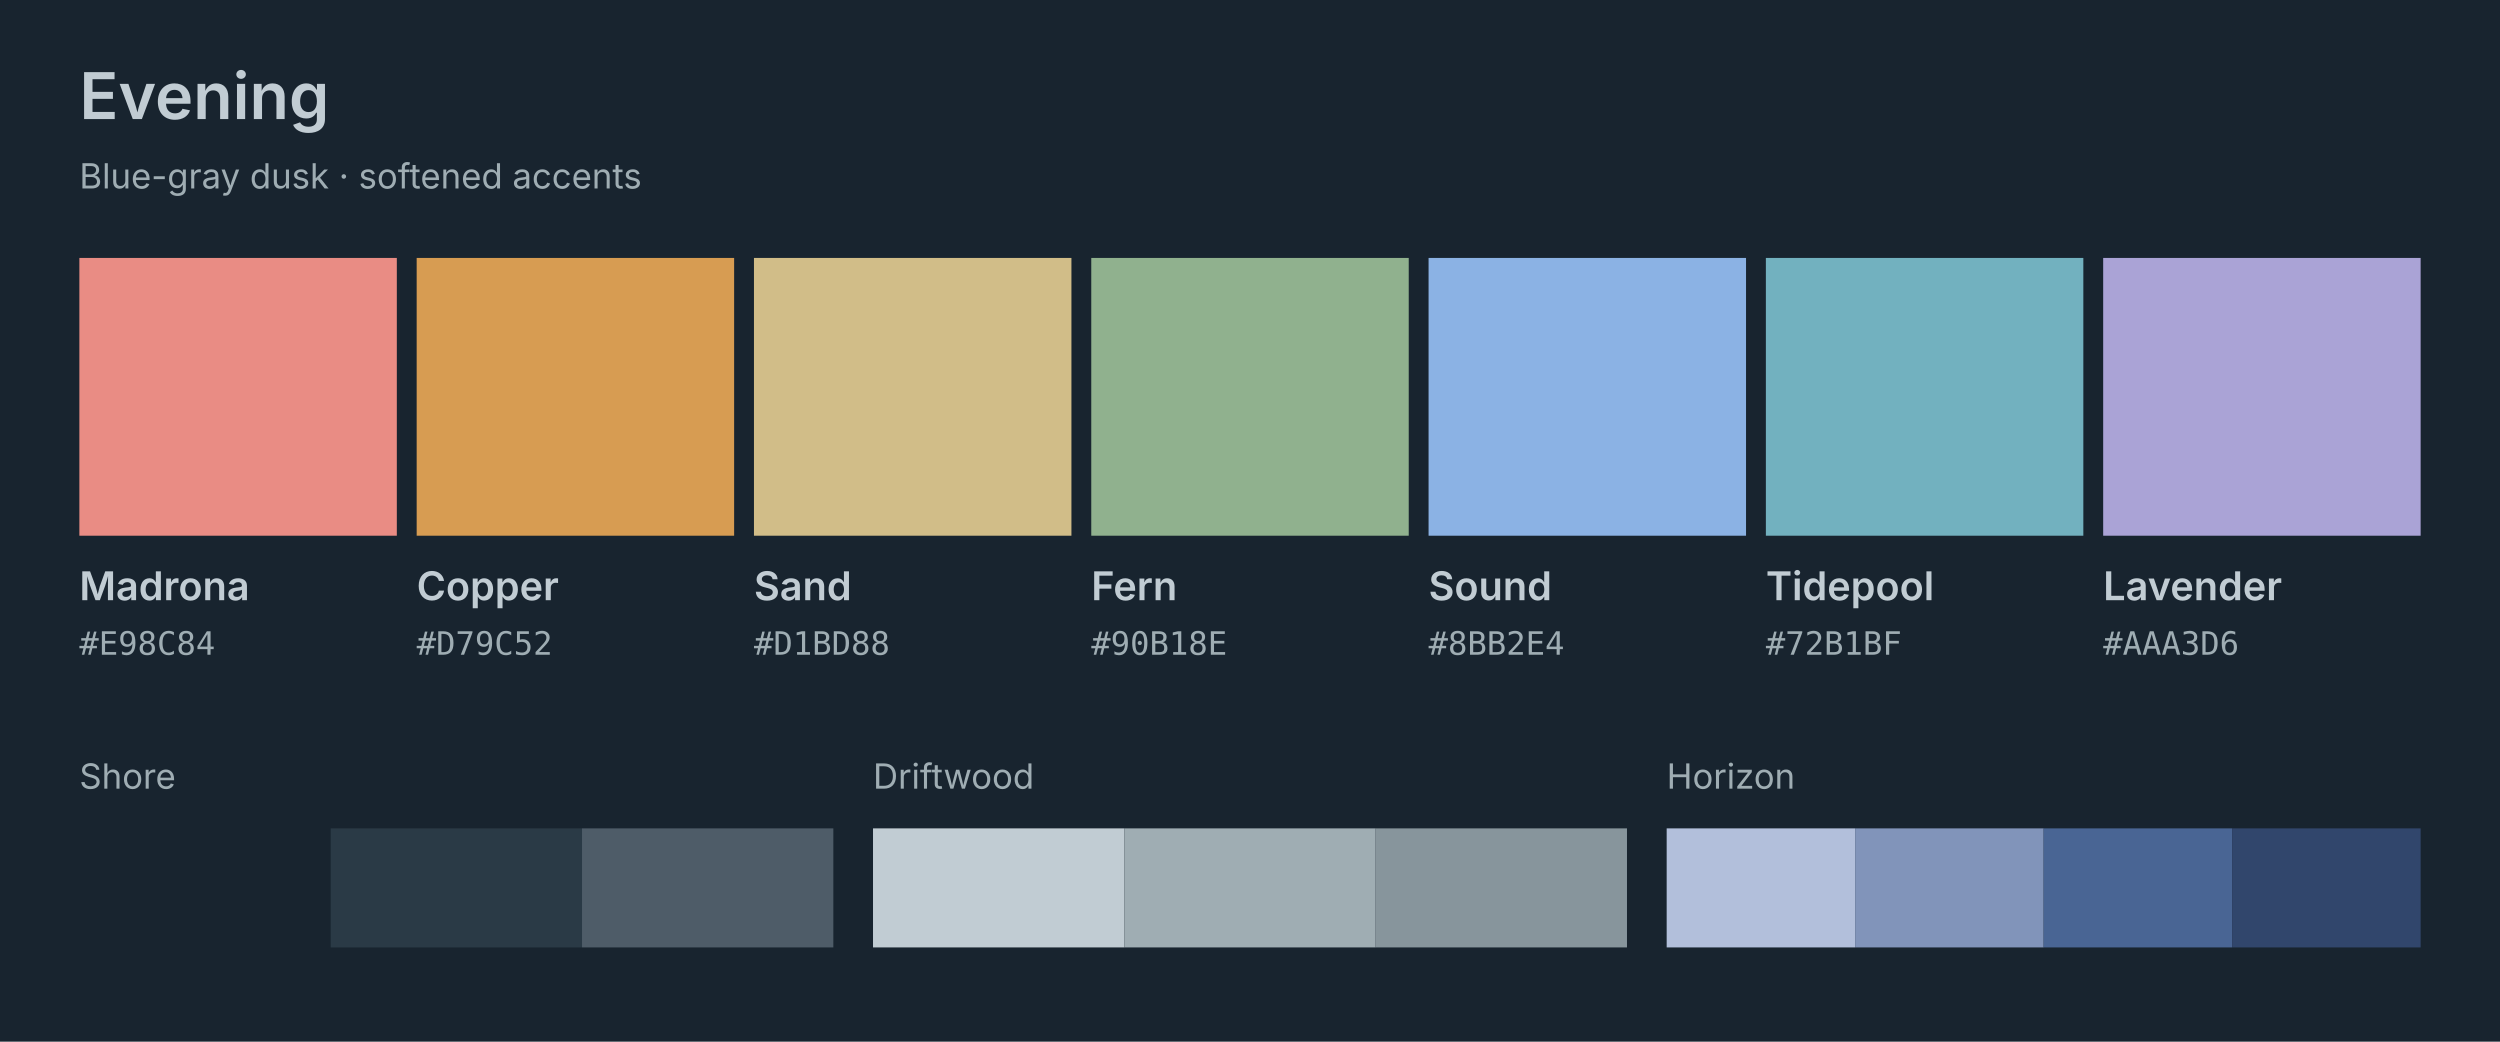
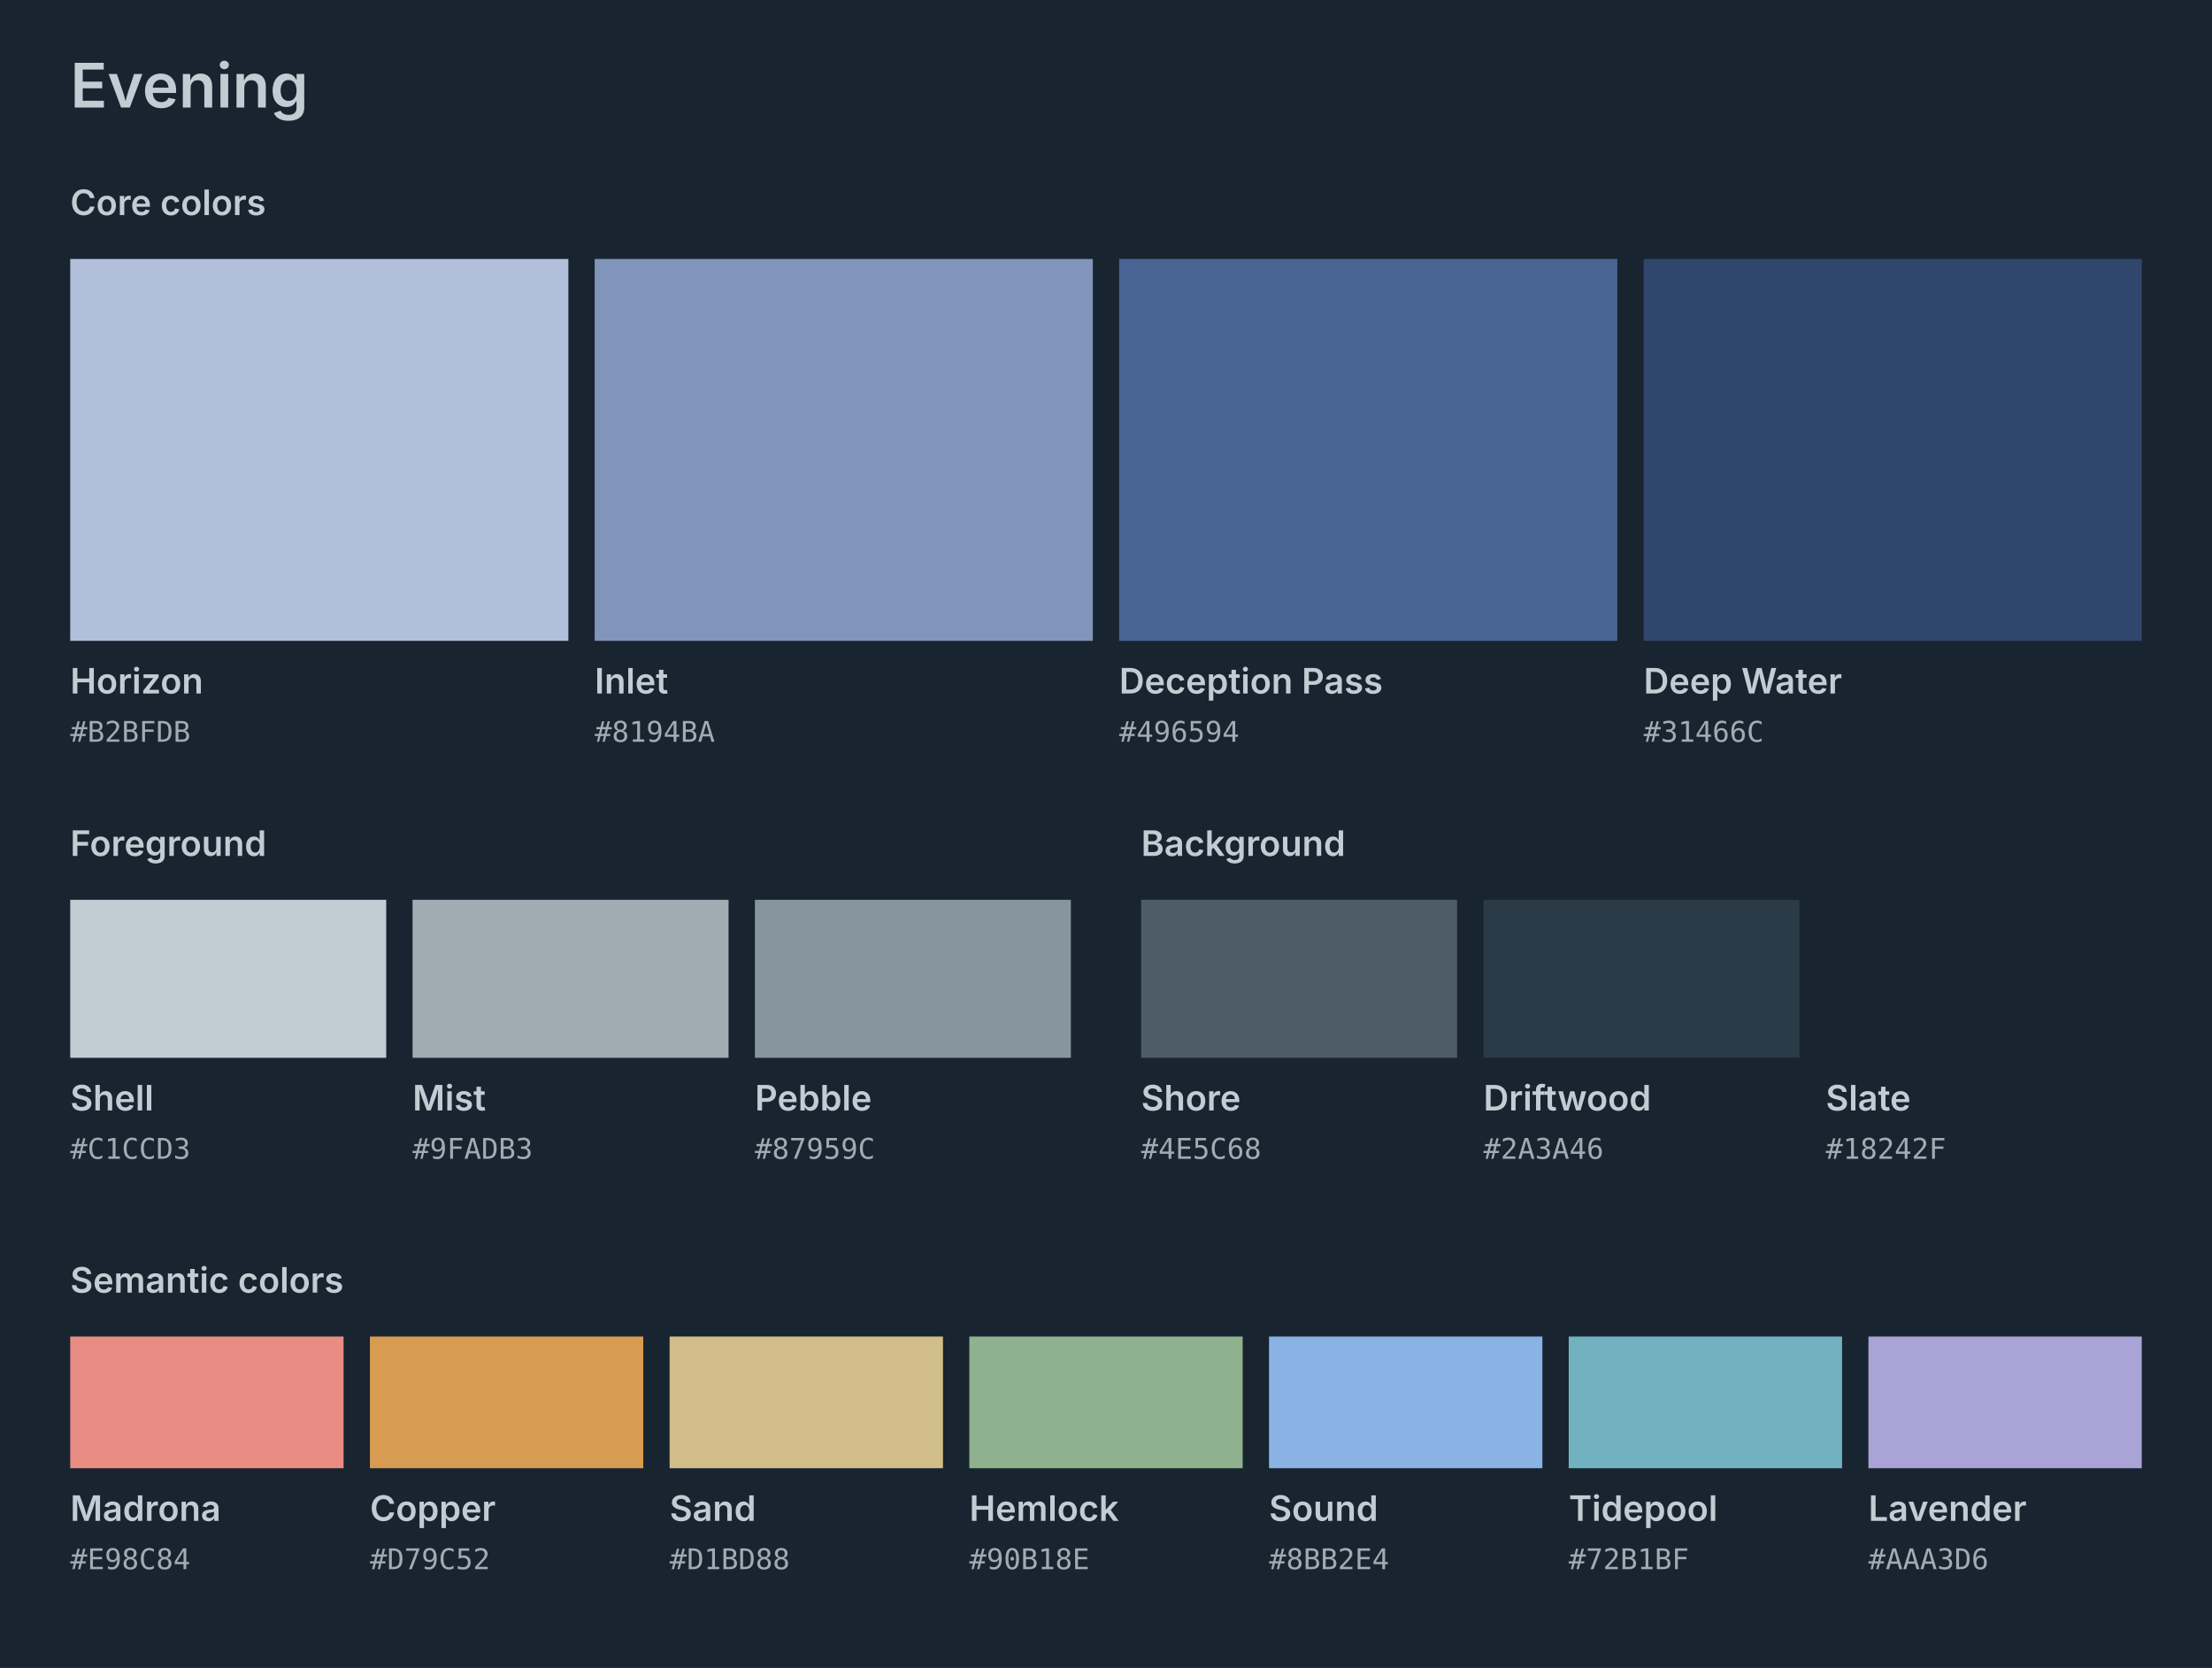
- <svg xmlns="http://www.w3.org/2000/svg" width="1008" height="420" viewBox="0 0 1008 420" role="img" aria-labelledby="title desc">
-   <rect width="1008" height="420" fill="#18242F" />
+ <svg xmlns="http://www.w3.org/2000/svg" width="1008" height="760" viewBox="0 0 1008 760" role="img" aria-labelledby="title desc">
+   <rect width="1008" height="760" fill="#18242F" />
  <g font-family="ui-sans-serif, system-ui, -apple-system, Segoe UI, sans-serif" fill="#C1CCD3">
-     <text x="32" y="48" font-size="26" font-weight="600">Evening</text>
-     <text x="32" y="76" font-size="14" fill="#9FADB3">Blue-gray dusk · softened accents</text>
-     <rect x="32" y="104" width="128" height="112" fill="#E98C84" />
-     <text x="32" y="242" font-size="16" font-weight="600">Madrona</text>
-     <text x="32" y="264" font-family="ui-monospace, monospace" font-size="13" fill="#9FADB3">#E98C84</text>
-     <rect x="168" y="104" width="128" height="112" fill="#D79C52" />
-     <text x="168" y="242" font-size="16" font-weight="600">Copper</text>
-     <text x="168" y="264" font-family="ui-monospace, monospace" font-size="13" fill="#9FADB3">#D79C52</text>
-     <rect x="304" y="104" width="128" height="112" fill="#D1BD88" />
-     <text x="304" y="242" font-size="16" font-weight="600">Sand</text>
-     <text x="304" y="264" font-family="ui-monospace, monospace" font-size="13" fill="#9FADB3">#D1BD88</text>
-     <rect x="440" y="104" width="128" height="112" fill="#90B18E" />
-     <text x="440" y="242" font-size="16" font-weight="600">Fern</text>
-     <text x="440" y="264" font-family="ui-monospace, monospace" font-size="13" fill="#9FADB3">#90B18E</text>
-     <rect x="576" y="104" width="128" height="112" fill="#8BB2E4" />
-     <text x="576" y="242" font-size="16" font-weight="600">Sound</text>
-     <text x="576" y="264" font-family="ui-monospace, monospace" font-size="13" fill="#9FADB3">#8BB2E4</text>
-     <rect x="712" y="104" width="128" height="112" fill="#72B1BF" />
-     <text x="712" y="242" font-size="16" font-weight="600">Tidepool</text>
-     <text x="712" y="264" font-family="ui-monospace, monospace" font-size="13" fill="#9FADB3">#72B1BF</text>
-     <rect x="848" y="104" width="128" height="112" fill="#AAA3D6" />
-     <text x="848" y="242" font-size="16" font-weight="600">Lavender</text>
-     <text x="848" y="264" font-family="ui-monospace, monospace" font-size="13" fill="#9FADB3">#AAA3D6</text>
-     <text x="32" y="318" font-size="14" fill="#9FADB3">Shore</text>
-     <rect x="32" y="334" width="101.333" height="48" fill="#18242F" />
-     <rect x="133.333" y="334" width="101.333" height="48" fill="#2A3A46" />
-     <rect x="234.667" y="334" width="101.333" height="48" fill="#4E5C68" />
-     <text x="352" y="318" font-size="14" fill="#9FADB3">Driftwood</text>
-     <rect x="352" y="334" width="101.333" height="48" fill="#C1CCD3" />
-     <rect x="453.333" y="334" width="101.333" height="48" fill="#9FADB3" />
-     <rect x="554.667" y="334" width="101.333" height="48" fill="#87959C" />
-     <text x="672" y="318" font-size="14" fill="#9FADB3">Horizon</text>
-     <rect x="672" y="334" width="76" height="48" fill="#B2BFDB" />
-     <rect x="748" y="334" width="76" height="48" fill="#8194BA" />
-     <rect x="824" y="334" width="76" height="48" fill="#496594" />
-     <rect x="900" y="334" width="76" height="48" fill="#31466C" />
+     <text x="32" y="49" font-size="28" font-weight="600" fill="#C1CCD3">Evening</text>
+     <text x="32" y="98" font-size="16" font-weight="600" fill="#C1CCD3">Core colors</text>
+     <rect x="32" y="118" width="227" height="174" fill="#B2BFDB" />
+     <text x="32" y="316" font-size="16" font-weight="600" fill="#C1CCD3">Horizon</text>
+     <text x="32" y="338" font-size="13" font-weight="400" fill="#9FADB3" font-family="ui-monospace, monospace">#B2BFDB</text>
+     <rect x="271" y="118" width="227" height="174" fill="#8194BA" />
+     <text x="271" y="316" font-size="16" font-weight="600" fill="#C1CCD3">Inlet</text>
+     <text x="271" y="338" font-size="13" font-weight="400" fill="#9FADB3" font-family="ui-monospace, monospace">#8194BA</text>
+     <rect x="510" y="118" width="227" height="174" fill="#496594" />
+     <text x="510" y="316" font-size="16" font-weight="600" fill="#C1CCD3">Deception Pass</text>
+     <text x="510" y="338" font-size="13" font-weight="400" fill="#9FADB3" font-family="ui-monospace, monospace">#496594</text>
+     <rect x="749" y="118" width="227" height="174" fill="#31466C" />
+     <text x="749" y="316" font-size="16" font-weight="600" fill="#C1CCD3">Deep Water</text>
+     <text x="749" y="338" font-size="13" font-weight="400" fill="#9FADB3" font-family="ui-monospace, monospace">#31466C</text>
+     <text x="32" y="390" font-size="16" font-weight="600" fill="#C1CCD3">Foreground</text>
+     <rect x="32" y="410" width="144" height="72" fill="#C1CCD3" />
+     <text x="32" y="506" font-size="16" font-weight="600" fill="#C1CCD3">Shell</text>
+     <text x="32" y="528" font-size="13" font-weight="400" fill="#9FADB3" font-family="ui-monospace, monospace">#C1CCD3</text>
+     <rect x="188" y="410" width="144" height="72" fill="#9FADB3" />
+     <text x="188" y="506" font-size="16" font-weight="600" fill="#C1CCD3">Mist</text>
+     <text x="188" y="528" font-size="13" font-weight="400" fill="#9FADB3" font-family="ui-monospace, monospace">#9FADB3</text>
+     <rect x="344" y="410" width="144" height="72" fill="#87959C" />
+     <text x="344" y="506" font-size="16" font-weight="600" fill="#C1CCD3">Pebble</text>
+     <text x="344" y="528" font-size="13" font-weight="400" fill="#9FADB3" font-family="ui-monospace, monospace">#87959C</text>
+     <text x="520" y="390" font-size="16" font-weight="600" fill="#C1CCD3">Background</text>
+     <rect x="520" y="410" width="144" height="72" fill="#4E5C68" />
+     <text x="520" y="506" font-size="16" font-weight="600" fill="#C1CCD3">Shore</text>
+     <text x="520" y="528" font-size="13" font-weight="400" fill="#9FADB3" font-family="ui-monospace, monospace">#4E5C68</text>
+     <rect x="676" y="410" width="144" height="72" fill="#2A3A46" />
+     <text x="676" y="506" font-size="16" font-weight="600" fill="#C1CCD3">Driftwood</text>
+     <text x="676" y="528" font-size="13" font-weight="400" fill="#9FADB3" font-family="ui-monospace, monospace">#2A3A46</text>
+     <rect x="832" y="410" width="144" height="72" fill="#18242F" />
+     <text x="832" y="506" font-size="16" font-weight="600" fill="#C1CCD3">Slate</text>
+     <text x="832" y="528" font-size="13" font-weight="400" fill="#9FADB3" font-family="ui-monospace, monospace">#18242F</text>
+     <text x="32" y="589" font-size="16" font-weight="600" fill="#C1CCD3">Semantic colors</text>
+     <rect x="32" y="609" width="124.571" height="60" fill="#E98C84" />
+     <text x="32" y="693" font-size="16" font-weight="600" fill="#C1CCD3">Madrona</text>
+     <text x="32" y="715" font-size="13" font-weight="400" fill="#9FADB3" font-family="ui-monospace, monospace">#E98C84</text>
+     <rect x="168.571" y="609" width="124.571" height="60" fill="#D79C52" />
+     <text x="168.571" y="693" font-size="16" font-weight="600" fill="#C1CCD3">Copper</text>
+     <text x="168.571" y="715" font-size="13" font-weight="400" fill="#9FADB3" font-family="ui-monospace, monospace">#D79C52</text>
+     <rect x="305.143" y="609" width="124.571" height="60" fill="#D1BD88" />
+     <text x="305.143" y="693" font-size="16" font-weight="600" fill="#C1CCD3">Sand</text>
+     <text x="305.143" y="715" font-size="13" font-weight="400" fill="#9FADB3" font-family="ui-monospace, monospace">#D1BD88</text>
+     <rect x="441.714" y="609" width="124.571" height="60" fill="#90B18E" />
+     <text x="441.714" y="693" font-size="16" font-weight="600" fill="#C1CCD3">Hemlock</text>
+     <text x="441.714" y="715" font-size="13" font-weight="400" fill="#9FADB3" font-family="ui-monospace, monospace">#90B18E</text>
+     <rect x="578.286" y="609" width="124.571" height="60" fill="#8BB2E4" />
+     <text x="578.286" y="693" font-size="16" font-weight="600" fill="#C1CCD3">Sound</text>
+     <text x="578.286" y="715" font-size="13" font-weight="400" fill="#9FADB3" font-family="ui-monospace, monospace">#8BB2E4</text>
+     <rect x="714.857" y="609" width="124.571" height="60" fill="#72B1BF" />
+     <text x="714.857" y="693" font-size="16" font-weight="600" fill="#C1CCD3">Tidepool</text>
+     <text x="714.857" y="715" font-size="13" font-weight="400" fill="#9FADB3" font-family="ui-monospace, monospace">#72B1BF</text>
+     <rect x="851.429" y="609" width="124.571" height="60" fill="#AAA3D6" />
+     <text x="851.429" y="693" font-size="16" font-weight="600" fill="#C1CCD3">Lavender</text>
+     <text x="851.429" y="715" font-size="13" font-weight="400" fill="#9FADB3" font-family="ui-monospace, monospace">#AAA3D6</text>
  </g>
</svg>
